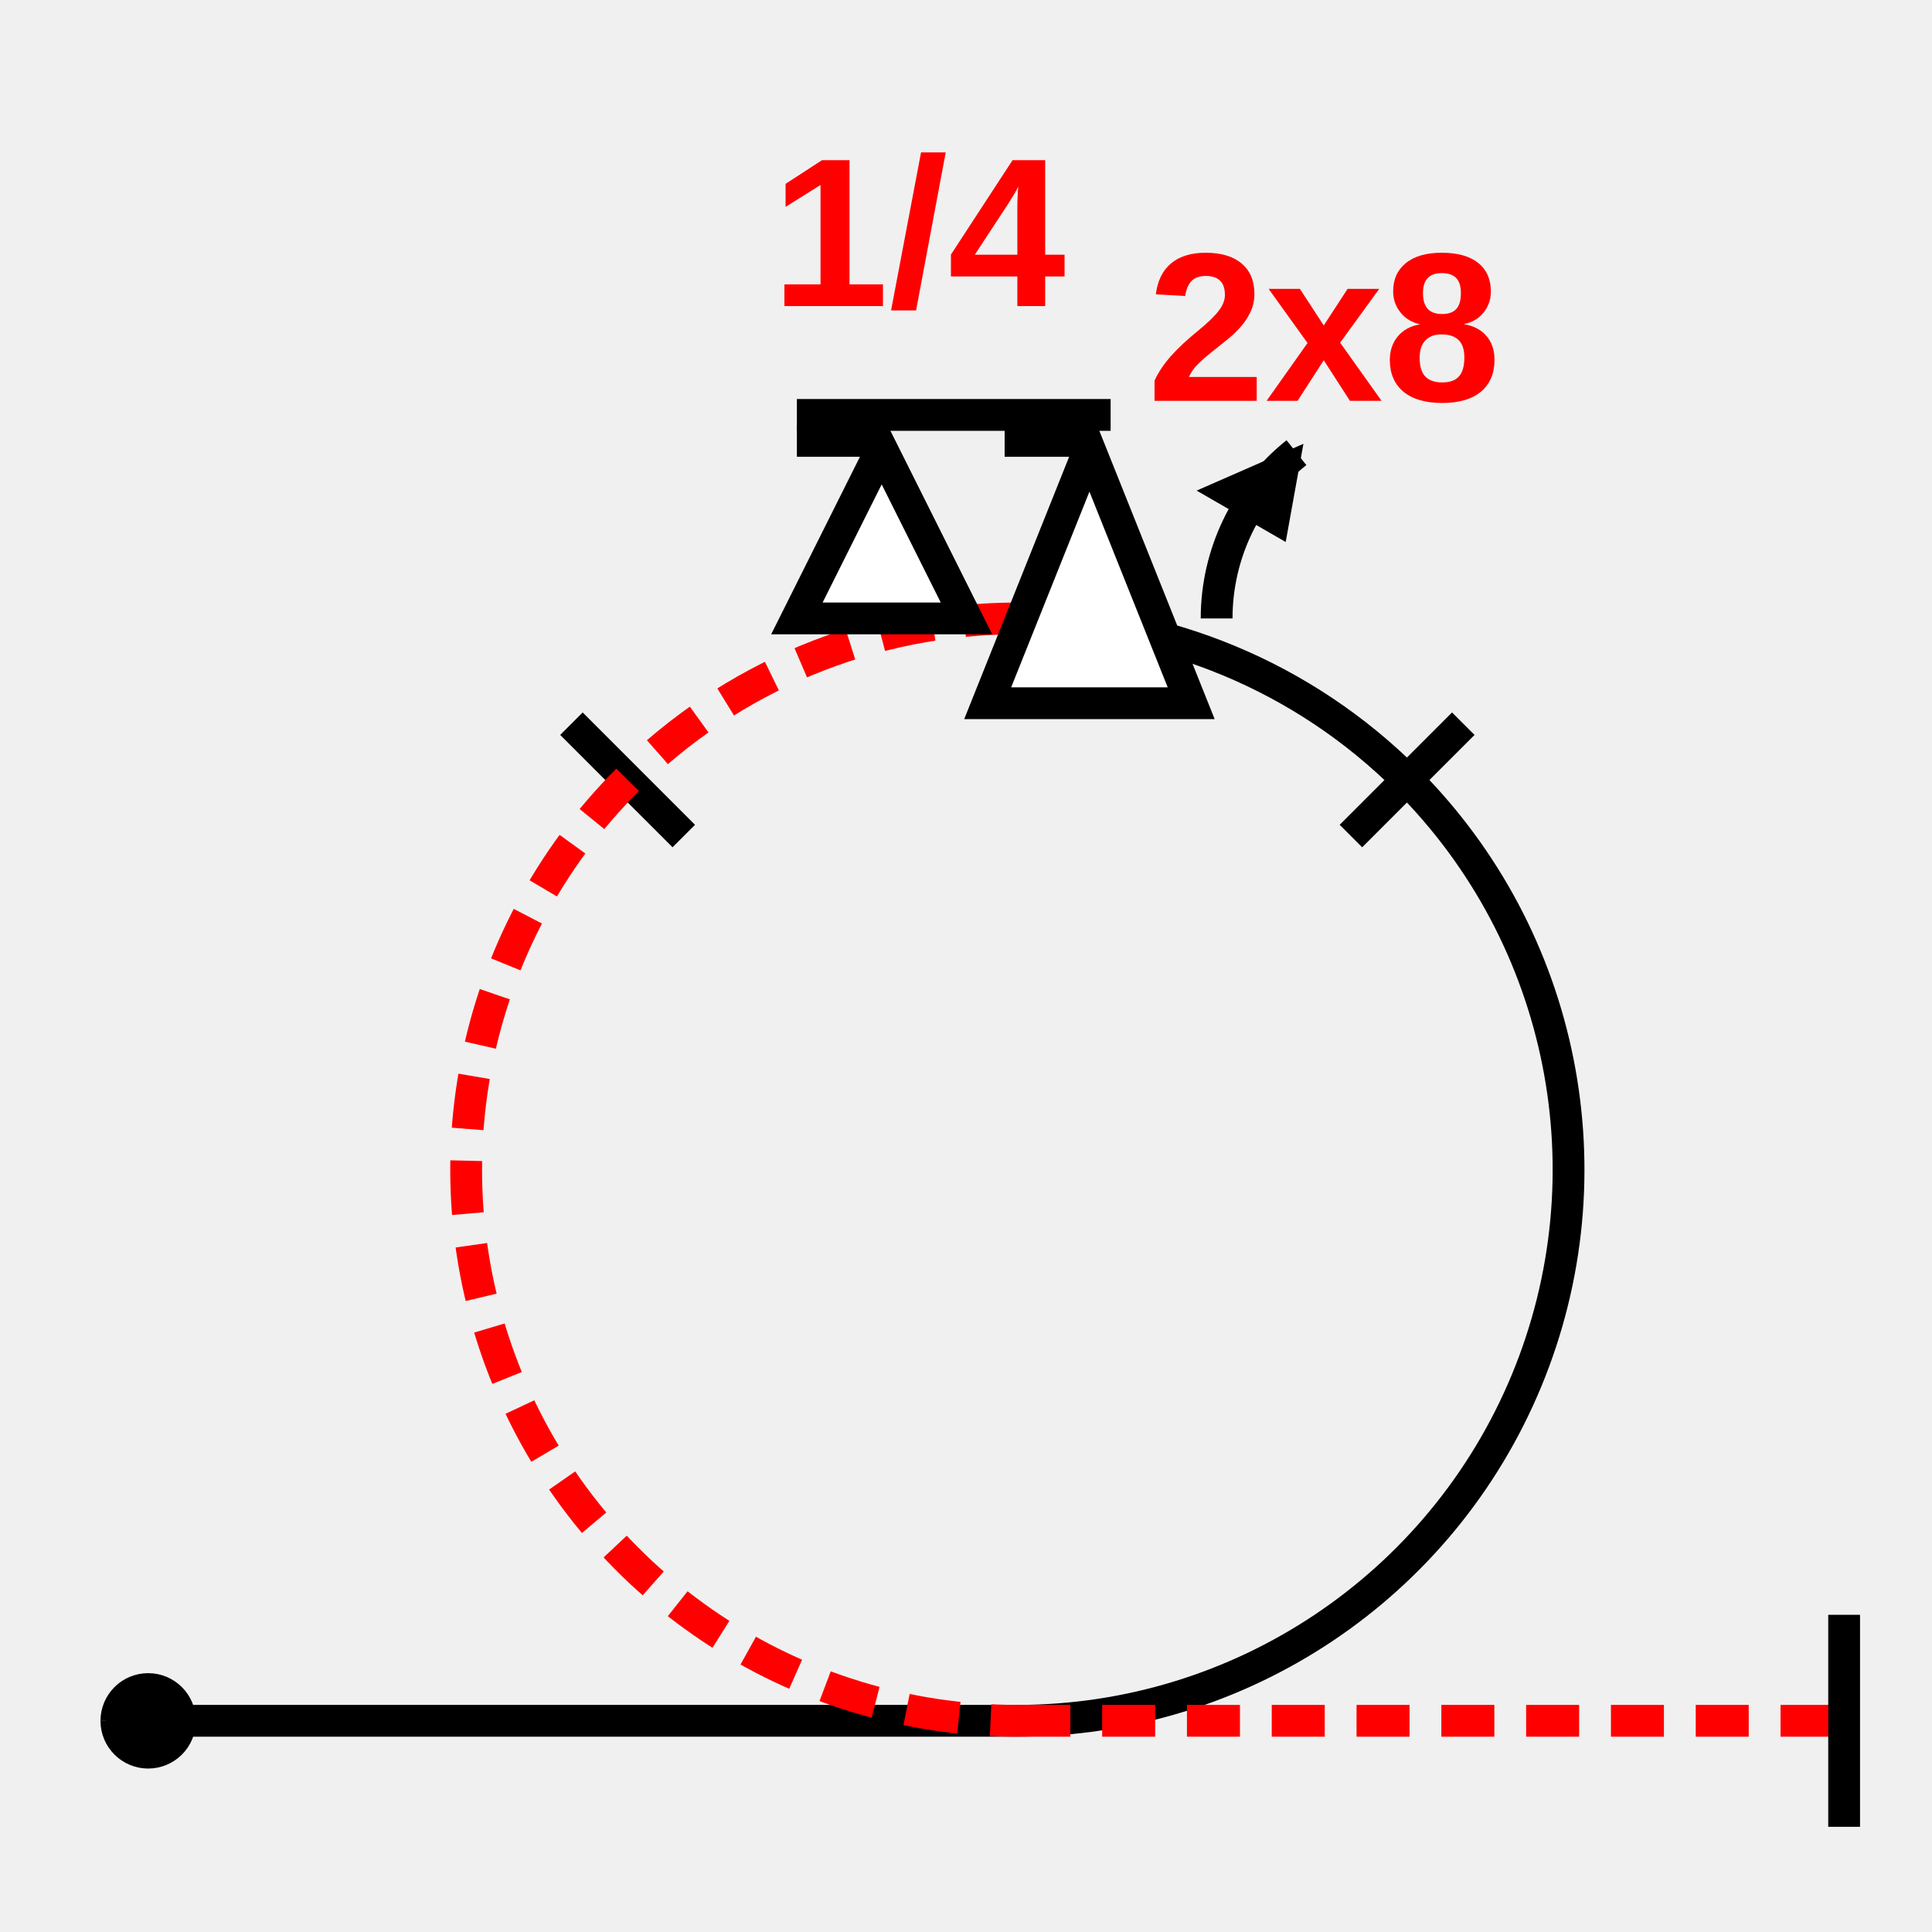
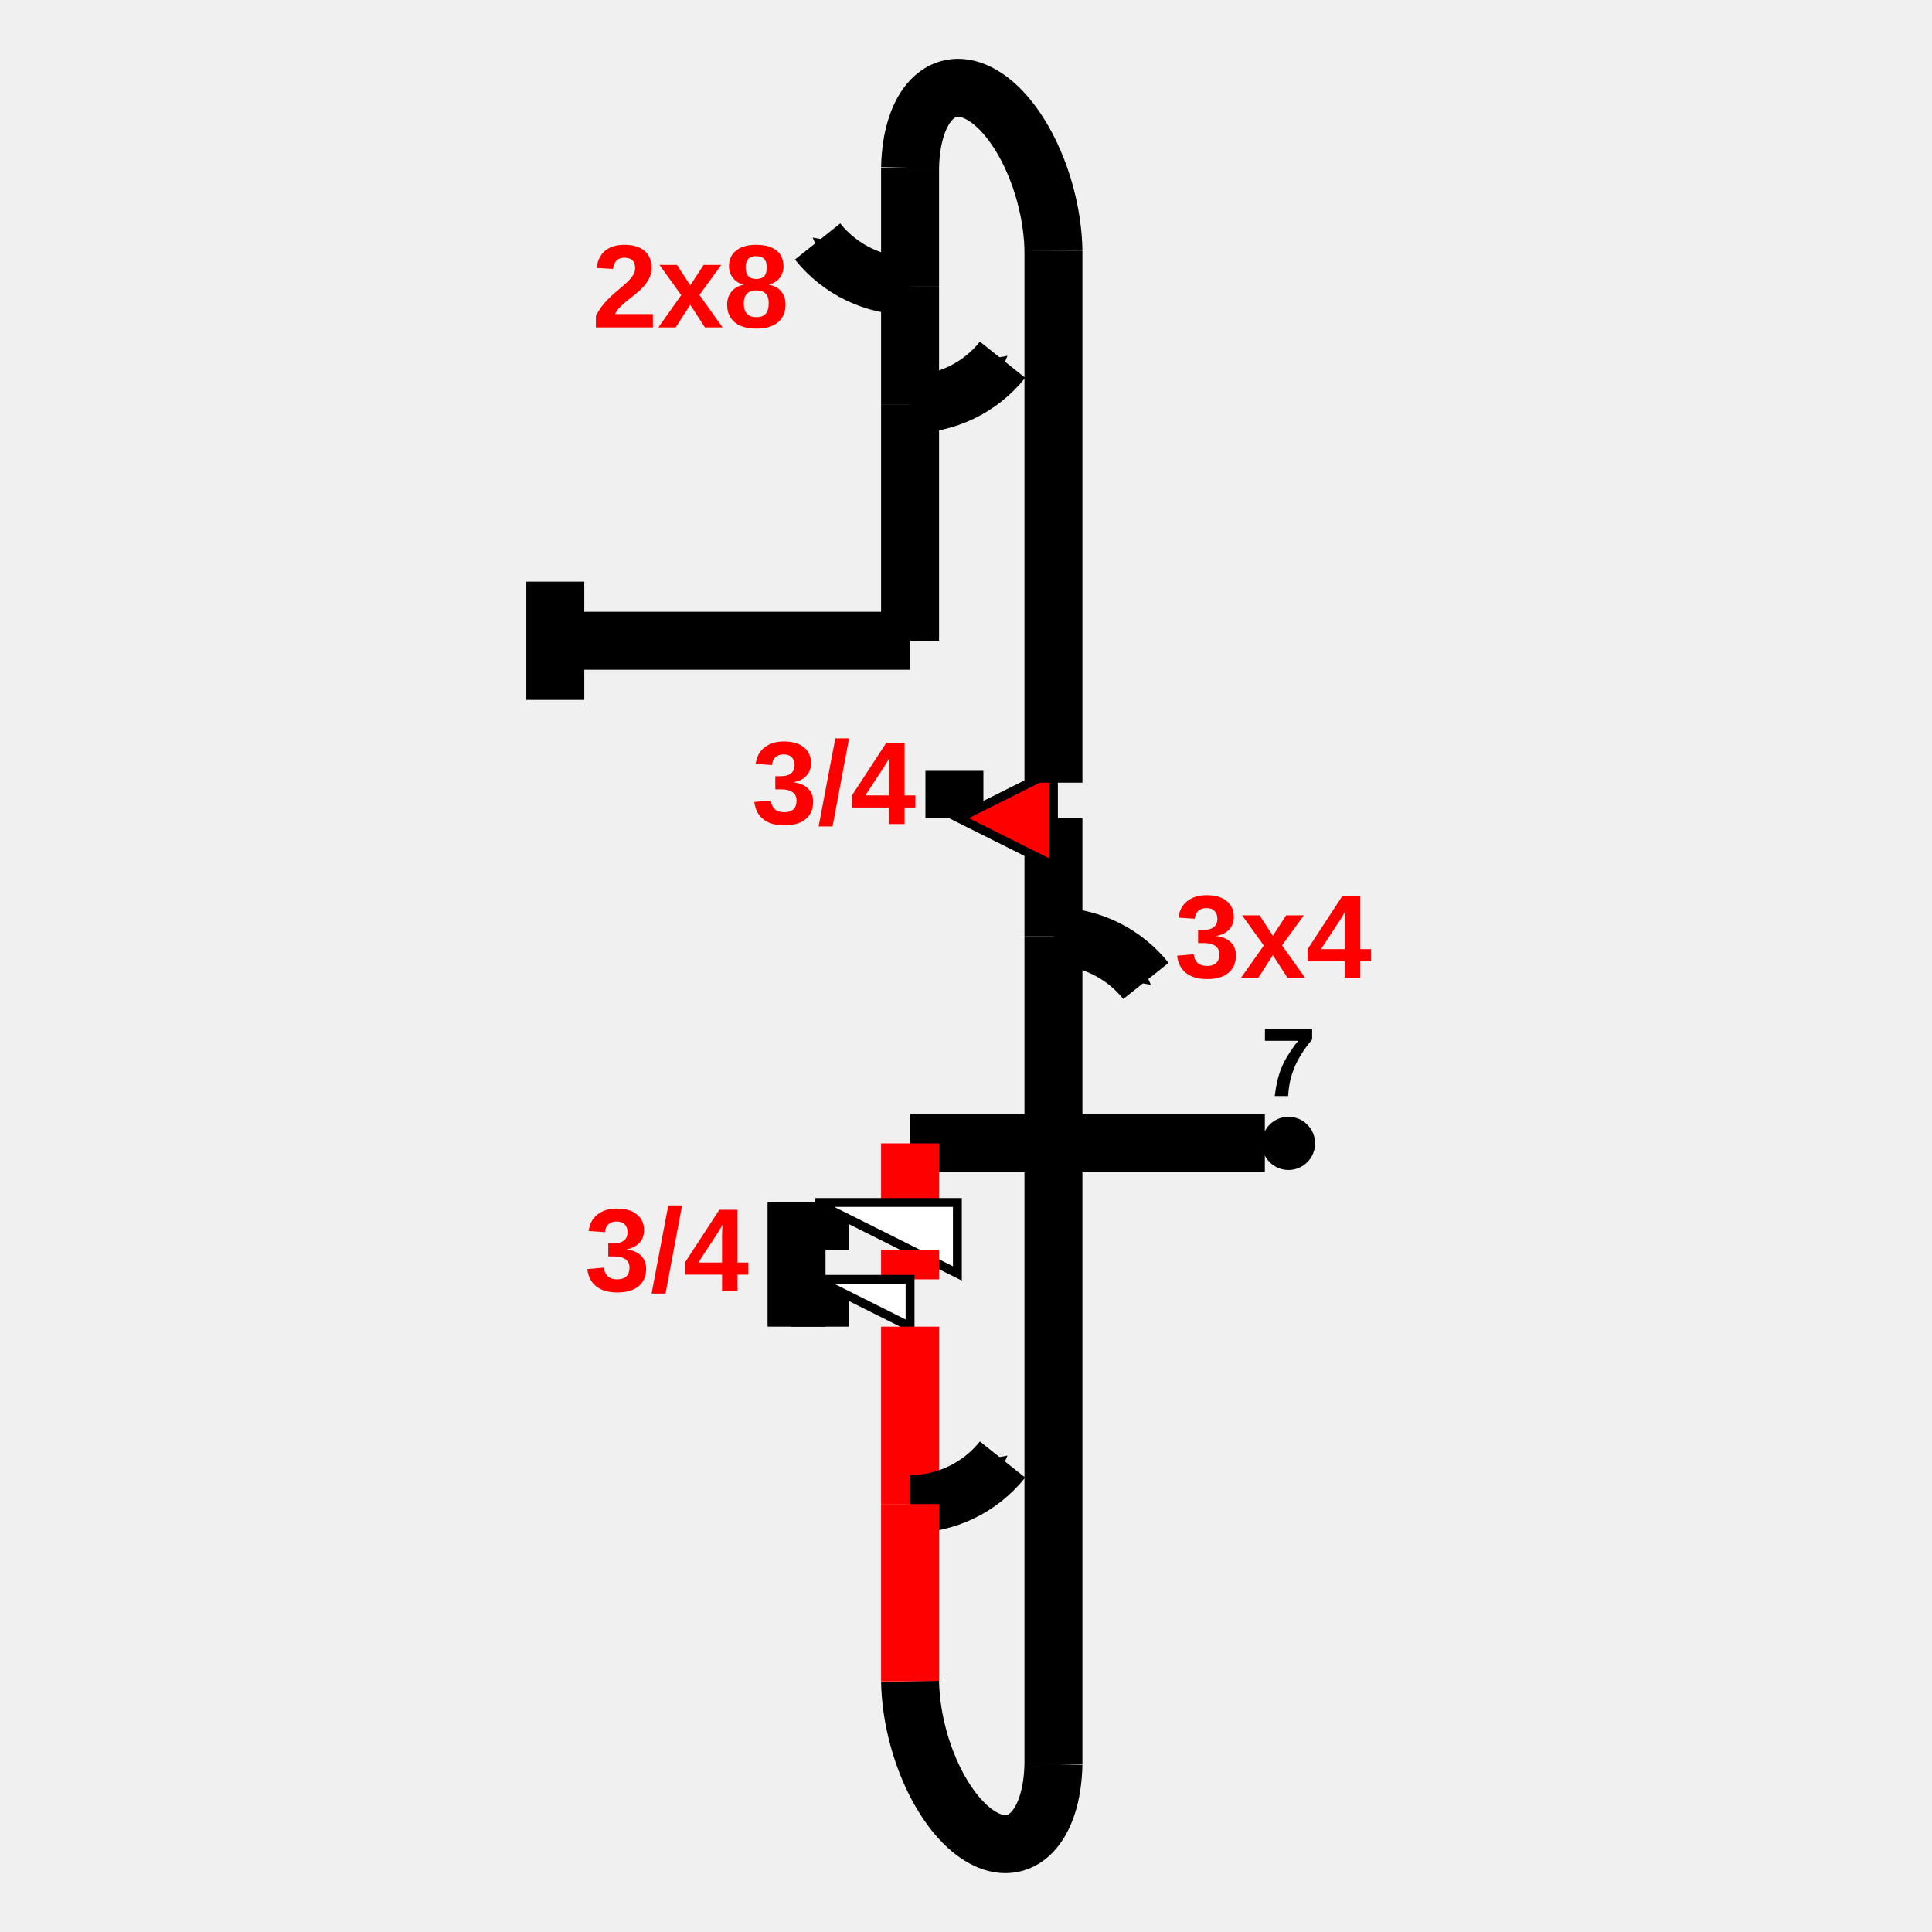
- <svg xmlns="http://www.w3.org/2000/svg" version="1.2" baseProfile="tiny" id="selectedFigureSvg" width="100px" height="100px" viewBox="-13.98 -160.54 182.27 178.66">
+ <svg xmlns="http://www.w3.org/2000/svg" version="1.2" baseProfile="tiny" id="selectedFigureSvg" width="100px" height="100px" viewBox="-130.95 -193.37 152.82 326.75">
  <g id="sequence">
    <g id="figure-2">
+       <text style="font-family: Verdana, Helvetica, Sans; font-size: 16px; font-weight: bold; fill: black;" text-anchor="middle" x="0" y="-8" class="figNr">7</text>
      <path d="M 0,0 m -4,0 a4,4 0 1 1 0,0.01" style="stroke: black; stroke-width: 1px; fill: black;" />
-       <path d="M 4,0 l 78,0" style="stroke: black; stroke-width: 3px; fill: none;" class="line" id="figure-2-entry" />
-       <path d="M 82,0 a52,52 0 0 0 36.77,-88.77" style="stroke: black; stroke-width: 3px; fill: none;" />
-       <path d="M 118.77,-88.77 l -5.3,5.3 l 10.6,-10.6" style="stroke: black; stroke-width: 3px; fill: none;" />
-       <path d="M 118.77,-88.77 a52,52 0 0 0 -36.77,-15.23" style="stroke: black; stroke-width: 3px; fill: none;" />
-       <path d="M 82,-104 a52,52 0 0 0 -36.77,15.23" style="stroke-dasharray: 5, 3; stroke: red; stroke-width: 3px; fill: none;" />
-       <path d="M 45.23,-88.77 l -5.3,-5.3 l 10.6,10.6" style="stroke: black; stroke-width: 3px; fill: none;" />
-       <path d="M 45.23,-88.77 a52,52 0 0 0 36.77,88.77" style="stroke-dasharray: 5, 3; stroke: red; stroke-width: 3px; fill: none;" />
-       <path d="M 100.8,-104 m 7.53,-15.64 l -8.31,3.64 l 6.93,4 z" style="stroke: black; stroke-width: 1px; fill: black;" />
-       <path d="M 100.8,-104 m 7.53,-15.64 a 20,20 0 0 0 -7.53,15.64 " style="stroke: black; stroke-width: 3px; fill: none;" />
-       <text style="font-family: Arial, Sans; font-size: 20px; font-weight: bold; fill: red;" text-anchor="middle" x="110.94" y="-124.53">2x8</text>
-       <path d="M 88.8,-104 m 0,-16.75 l -8,0 " style="stroke: black; stroke-width: 3px; fill: none;" />
-       <path d="M 88.8,-104 m 0,-16 l -9.6,24 l 19.2,0 z" style="stroke: black; stroke-width: 3px; fill: white;" />
-       <text style="font-family: Arial, Sans; font-size: 20px; font-weight: bold; fill: red;" text-anchor="middle" x="72.66" y="-133.47">1/4</text>
-       <path d="M 69.2,-104 m -8,-19.2 l 29.6,0" style="stroke: black; stroke-width: 3px; fill: none;" />
-       <path d="M 69.2,-104 m 0,-16.75 l -8,0 " style="stroke: black; stroke-width: 3px; fill: none;" />
-       <path d="M 69.2,-104 m 0,-16 l -8,16 l 16,0 z" style="stroke: black; stroke-width: 3px; fill: white;" />
-       <path d="M 82,0 l 78,0" style="stroke-dasharray: 5, 3; stroke: red; stroke-width: 3px; fill: none;" class="line" id="figure-2-exit" />
-       <path d="M 160,0 m 0,10 l 0,-20" style="stroke: black; stroke-width: 3px; fill: none;" />
+       <path d="M -4,0 l -60,0" style="stroke: black; stroke-width: 3.0px; fill: none; vector-effect: non-scaling-stroke;" class="line" id="figure-2-entry" />
+       <path d="M -64,0 l 0,10" style="stroke-dasharray: 10, 5; stroke: red; stroke-width: 3.0px; fill: none; vector-effect: non-scaling-stroke;" class="line" id="figure-2-roll0-gap0" />
+       <path d="M -64,10 m -15.25,0 l 0,8 " style="stroke: black; stroke-width: 3.0px; fill: none; vector-effect: non-scaling-stroke;" />
+       <path d="M -64,10 m -16,0 l 24,12 l 0,-12 z" style="stroke: black; stroke-width: 1.5px; fill: white;" />
+       <text style="font-family: Arial, Sans; font-size: 20px; font-weight: bold; fill: red;" text-anchor="middle" x="-105.14" y="25">3/4</text>
+       <path d="M -64,18 l 0,5" style="stroke-dasharray: 10, 5; stroke: red; stroke-width: 3.0px; fill: none; vector-effect: non-scaling-stroke;" class="line" />
+       <path d="M -64,23 m -19.2,8 l 0,-21" style="stroke: black; stroke-width: 3.0px; fill: none; vector-effect: non-scaling-stroke;" />
+       <path d="M -64,23 m -15.25,0 l 0,8 " style="stroke: black; stroke-width: 3.0px; fill: none; vector-effect: non-scaling-stroke;" />
+       <path d="M -64,23 m -16,0 l 16,8 l 0,-8 z" style="stroke: black; stroke-width: 1.5px; fill: white;" />
+       <path d="M -64,31 l 0,30" style="stroke-dasharray: 10, 5; stroke: red; stroke-width: 3.0px; fill: none; vector-effect: non-scaling-stroke;" class="line" id="figure-2-roll0-gap1" />
+       <path d="M -64,61 m 15.64,-7.53 l -3.64,8.31 l -4,-6.93 z" style="stroke: black; stroke-width: 1px; fill: black;" />
+       <path d="M -64,61 m 15.64,-7.53 a 20,20 0 0 1 -15.64,7.53 " style="stroke: black; stroke-width: 3.0px; fill: none; vector-effect: non-scaling-stroke;" />
+       <path d="M -64,61 l 0,30" style="stroke-dasharray: 10, 5; stroke: red; stroke-width: 3.0px; fill: none; vector-effect: non-scaling-stroke;" class="line" id="figure-2-roll0-gap2" />
+       <path d="M -64,91 a11.18,21.7 -14.67 0 0 24.25,14" style="stroke: black; stroke-width: 3.0px; fill: none; vector-effect: non-scaling-stroke;" />
+       <path d="M -39.75,105 l 0,-140" style="stroke: black; stroke-width: 3.0px; fill: none; vector-effect: non-scaling-stroke;" class="line" id="figure-2-roll1-gap0" />
+       <path d="M -39.75,-35 m 15.64,7.53 l -3.64,-8.31 l -4,6.93 z" style="stroke: black; stroke-width: 1px; fill: black;" />
+       <path d="M -39.75,-35 m 15.64,7.53 a 20,20 0 0 0 -15.64,-7.53 " style="stroke: black; stroke-width: 3.0px; fill: none; vector-effect: non-scaling-stroke;" />
+       <text style="font-family: Arial, Sans; font-size: 20px; font-weight: bold; fill: red;" text-anchor="middle" x="-2.61" y="-28">3x4</text>
+       <path d="M -39.75,-35 l 0,-20" style="stroke: black; stroke-width: 3.0px; fill: none; vector-effect: non-scaling-stroke;" class="line" id="figure-2-roll1-gap1" />
+       <path d="M -39.75,-55 m -16.75,0 l 0,-8 " style="stroke: black; stroke-width: 3.0px; fill: none; vector-effect: non-scaling-stroke;" />
+       <path d="M -39.75,-55 m -16,0 l 16,-8 l 0,16 z" style="stroke: black; stroke-width: 1.5px; fill: red;" />
+       <text style="font-family: Arial, Sans; font-size: 20px; font-weight: bold; fill: red;" text-anchor="middle" x="-76.89" y="-54">3/4</text>
+       <path d="M -39.75,-61 l 0,-90" style="stroke: black; stroke-width: 3.0px; fill: none; vector-effect: non-scaling-stroke;" class="line" id="figure-2-roll1-gap2" />
+       <path d="M -39.75,-151 a11.18,21.7 -14.67 0 0 -24.25,-14" style="stroke: black; stroke-width: 3.0px; fill: none; vector-effect: non-scaling-stroke;" />
+       <path d="M -64,-165 l 0,20" style="stroke: black; stroke-width: 3.0px; fill: none; vector-effect: non-scaling-stroke;" class="line" id="figure-2-roll2-gap0" />
+       <path d="M -64,-145 m -15.64,-7.53 l 3.64,8.31 l 4,-6.93 z" style="stroke: black; stroke-width: 1px; fill: black;" />
+       <path d="M -64,-145 m -15.64,-7.53 a 20,20 0 0 0 15.64,7.53 " style="stroke: black; stroke-width: 3.0px; fill: none; vector-effect: non-scaling-stroke;" />
+       <text style="font-family: Arial, Sans; font-size: 20px; font-weight: bold; fill: red;" text-anchor="middle" x="-101.14" y="-138">2x8</text>
+       <path d="M -64,-145 l 0,20" style="stroke: black; stroke-width: 3.0px; fill: none; vector-effect: non-scaling-stroke;" class="line" id="figure-2-roll2-gap1" />
+       <path d="M -64,-125 m 15.64,-7.53 l -3.64,8.31 l -4,-6.93 z" style="stroke: black; stroke-width: 1px; fill: black;" />
+       <path d="M -64,-125 m 15.64,-7.53 a 20,20 0 0 1 -15.64,7.53 " style="stroke: black; stroke-width: 3.0px; fill: none; vector-effect: non-scaling-stroke;" />
+       <path d="M -64,-125 l 0,40" style="stroke: black; stroke-width: 3.0px; fill: none; vector-effect: non-scaling-stroke;" class="line" id="figure-2-roll2-gap2" />
+       <path d="M -64,-85 l -60,0" style="stroke: black; stroke-width: 3.0px; fill: none; vector-effect: non-scaling-stroke;" class="line" id="figure-2-exit" />
+       <path d="M -124,-85 m 0,10 l 0,-20" style="stroke: black; stroke-width: 3.0px; fill: none; vector-effect: non-scaling-stroke;" />
    </g>
  </g>
</svg>
